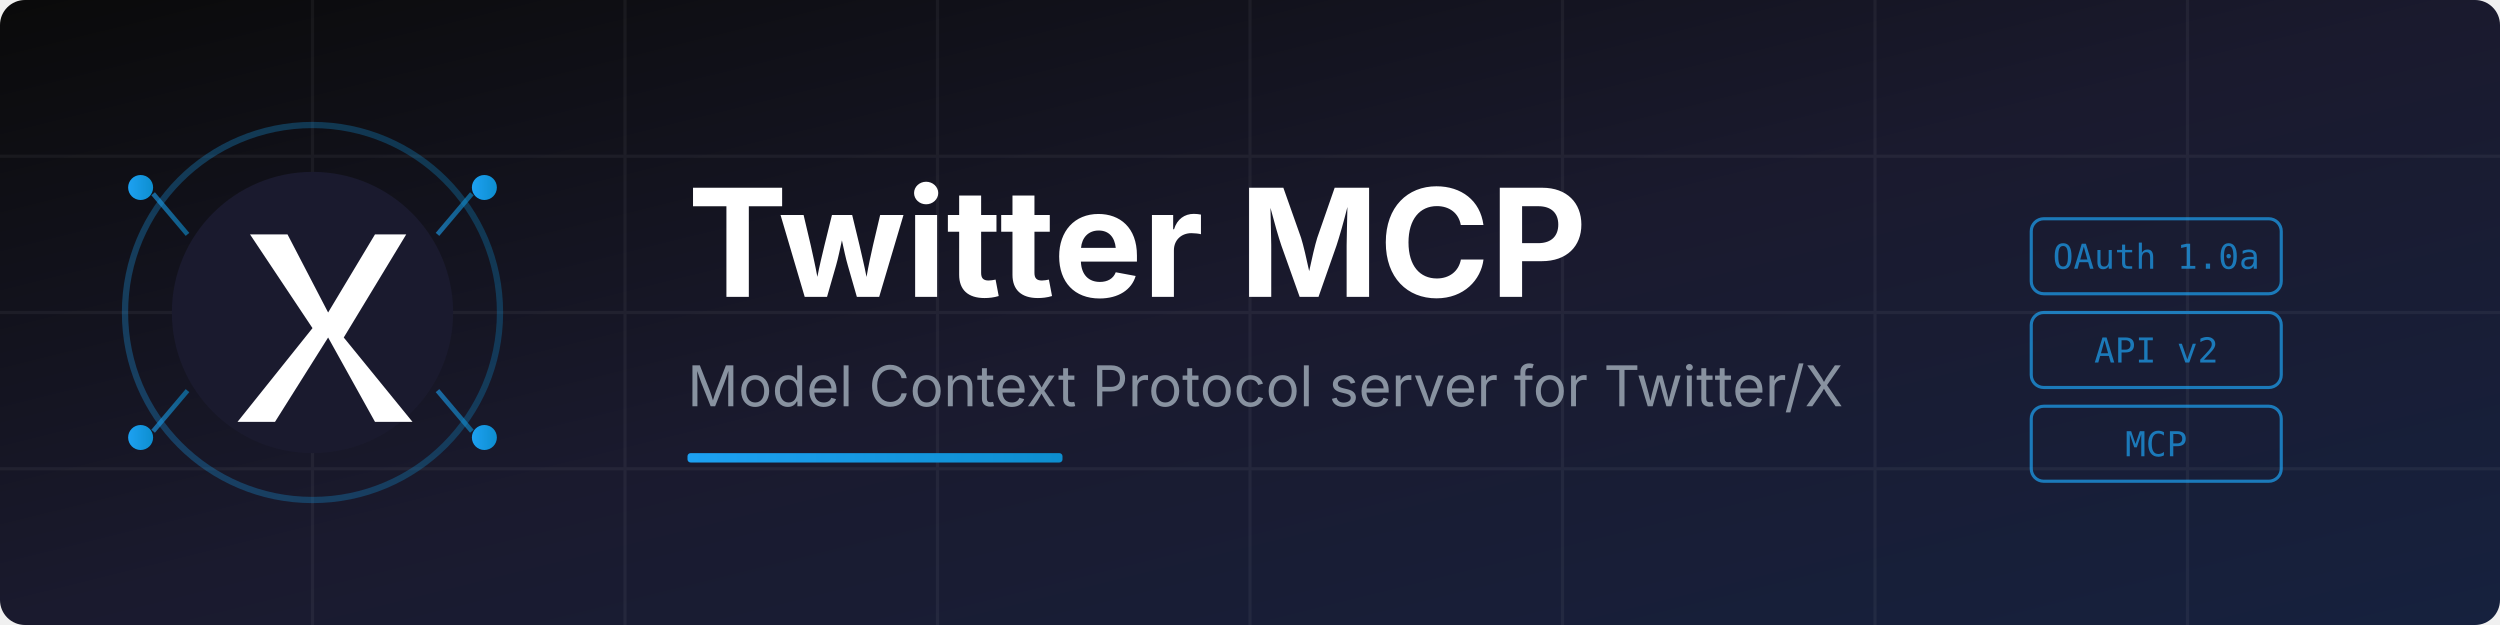
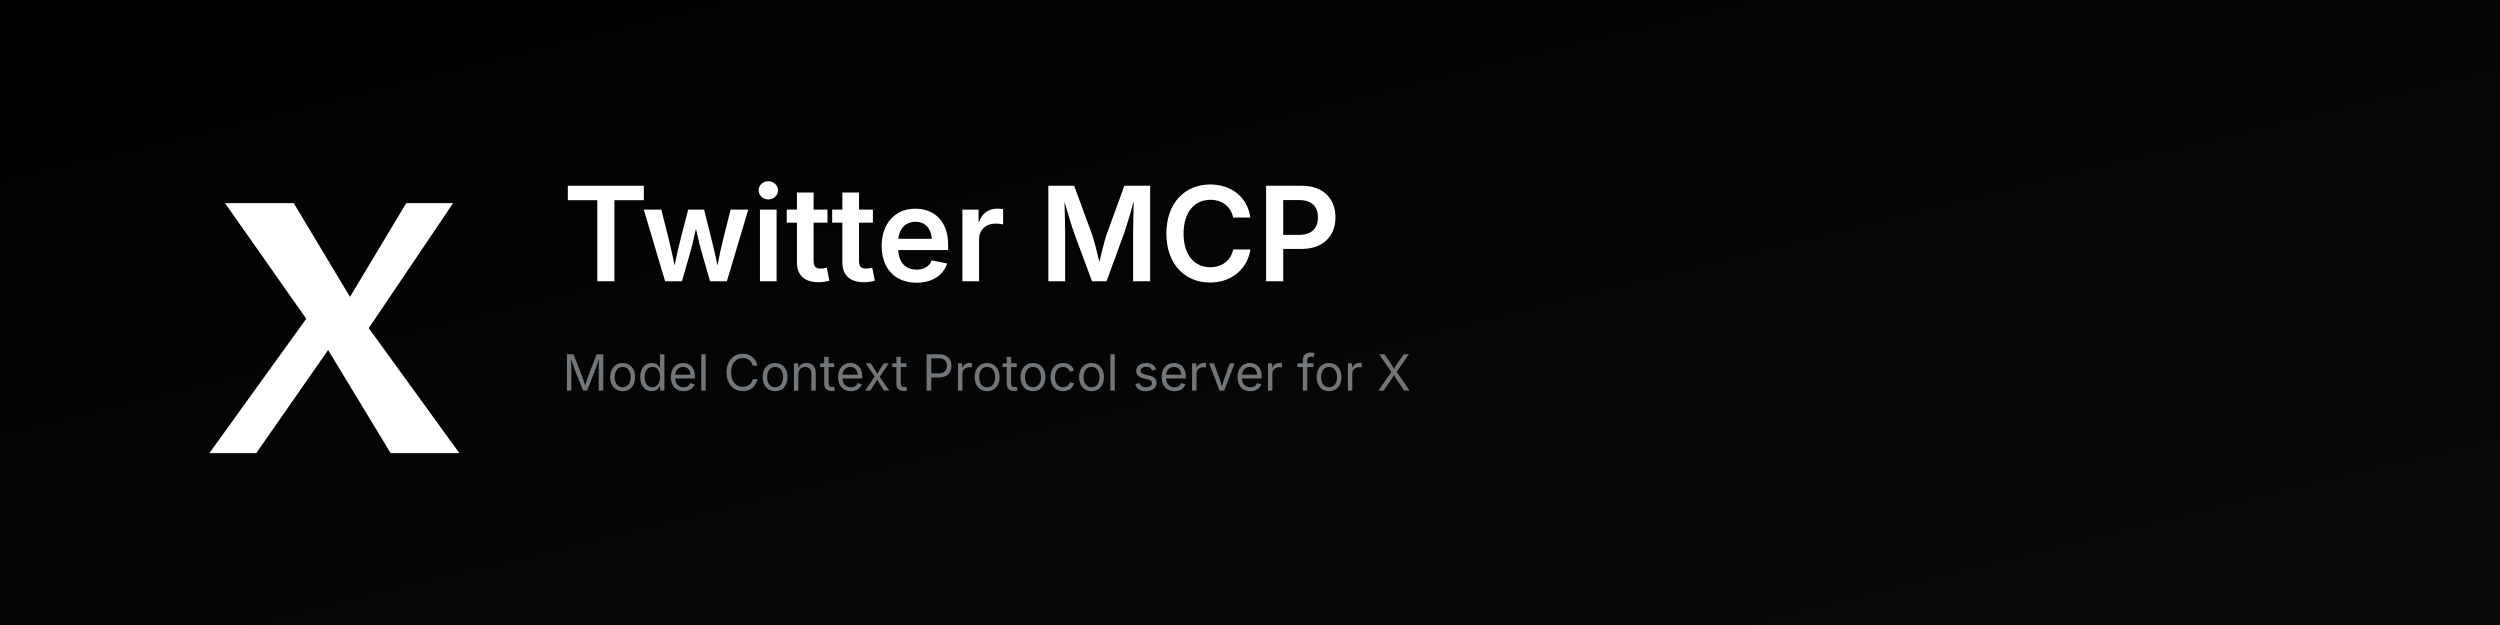
<svg xmlns="http://www.w3.org/2000/svg" viewBox="0 0 800 200">
  <defs>
    <linearGradient id="bgGrad" x1="0%" y1="0%" x2="100%" y2="100%">
-       <stop offset="0%" style="stop-color:#0a0a0a;stop-opacity:1" />
-       <stop offset="50%" style="stop-color:#1a1a2e;stop-opacity:1" />
-       <stop offset="100%" style="stop-color:#16213e;stop-opacity:1" />
-     </linearGradient>
-     <linearGradient id="accentGrad" x1="0%" y1="0%" x2="100%" y2="0%">
-       <stop offset="0%" style="stop-color:#1DA1F2;stop-opacity:1" />
-       <stop offset="100%" style="stop-color:#0D8ECF;stop-opacity:1" />
+       <stop offset="0%" style="stop-color:#000000;stop-opacity:1" />
+       <stop offset="100%" style="stop-color:#0a0a0a;stop-opacity:1" />
    </linearGradient>
  </defs>
-   <rect width="800" height="200" fill="url(#bgGrad)" rx="8" />
-   <g opacity="0.05" stroke="white" stroke-width="1">
-     <line x1="0" y1="50" x2="800" y2="50" />
-     <line x1="0" y1="100" x2="800" y2="100" />
-     <line x1="0" y1="150" x2="800" y2="150" />
-     <line x1="100" y1="0" x2="100" y2="200" />
-     <line x1="200" y1="0" x2="200" y2="200" />
-     <line x1="300" y1="0" x2="300" y2="200" />
-     <line x1="400" y1="0" x2="400" y2="200" />
-     <line x1="500" y1="0" x2="500" y2="200" />
-     <line x1="600" y1="0" x2="600" y2="200" />
-     <line x1="700" y1="0" x2="700" y2="200" />
+   <rect width="800" height="200" fill="url(#bgGrad)" />
+   <g transform="translate(100, 100)">
+     <path d="M-28,-35 L-6,-35 L12,-5 L30,-35 L45,-35 L18,5 L47,45 L25,45 L5,12 L-18,45 L-33,45 L-2,2 L-28,-35 Z" fill="white" />
  </g>
-   <g transform="translate(100, 100)">
-     <circle r="60" fill="none" stroke="url(#accentGrad)" stroke-width="2" opacity="0.3" />
-     <circle r="45" fill="#1a1a2e" />
-     <path d="M-20,-25 L-8,-25 L5,0 L20,-25 L30,-25 L10,8 L32,35 L20,35 L5,8 L-12,35 L-24,35 L0,5 Z" fill="white" />
-   </g>
-   <circle cx="45" cy="60" r="4" fill="url(#accentGrad)" />
-   <circle cx="155" cy="60" r="4" fill="url(#accentGrad)" />
-   <circle cx="155" cy="140" r="4" fill="url(#accentGrad)" />
-   <circle cx="45" cy="140" r="4" fill="url(#accentGrad)" />
-   <line x1="49" y1="62" x2="60" y2="75" stroke="url(#accentGrad)" stroke-width="1.5" opacity="0.6" />
-   <line x1="151" y1="62" x2="140" y2="75" stroke="url(#accentGrad)" stroke-width="1.5" opacity="0.6" />
-   <line x1="151" y1="138" x2="140" y2="125" stroke="url(#accentGrad)" stroke-width="1.5" opacity="0.6" />
-   <line x1="49" y1="138" x2="60" y2="125" stroke="url(#accentGrad)" stroke-width="1.5" opacity="0.6" />
-   <text x="220" y="95" font-family="system-ui, -apple-system, sans-serif" font-size="48" font-weight="700" fill="white">
+   <text x="180" y="90" font-family="system-ui, -apple-system, sans-serif" font-size="42" font-weight="600" fill="white">
    Twitter MCP
  </text>
-   <text x="220" y="130" font-family="system-ui, -apple-system, sans-serif" font-size="18" fill="#8892a0">
-     Model Context Protocol server for Twitter/X
+   <text x="180" y="125" font-family="system-ui, -apple-system, sans-serif" font-size="16" fill="#71767b">
+     Model Context Protocol server for X
  </text>
-   <rect x="220" y="145" width="120" height="3" fill="url(#accentGrad)" rx="1" />
-   <g transform="translate(650, 70)" opacity="0.7">
-     <rect x="0" y="0" width="80" height="24" rx="4" fill="none" stroke="#1DA1F2" stroke-width="1" />
-     <text x="40" y="16" font-family="monospace" font-size="11" fill="#1DA1F2" text-anchor="middle">OAuth 1.0a</text>
-   </g>
-   <g transform="translate(650, 100)" opacity="0.7">
-     <rect x="0" y="0" width="80" height="24" rx="4" fill="none" stroke="#1DA1F2" stroke-width="1" />
-     <text x="40" y="16" font-family="monospace" font-size="11" fill="#1DA1F2" text-anchor="middle">API v2</text>
-   </g>
-   <g transform="translate(650, 130)" opacity="0.7">
-     <rect x="0" y="0" width="80" height="24" rx="4" fill="none" stroke="#1DA1F2" stroke-width="1" />
-     <text x="40" y="16" font-family="monospace" font-size="11" fill="#1DA1F2" text-anchor="middle">MCP</text>
-   </g>
</svg>
